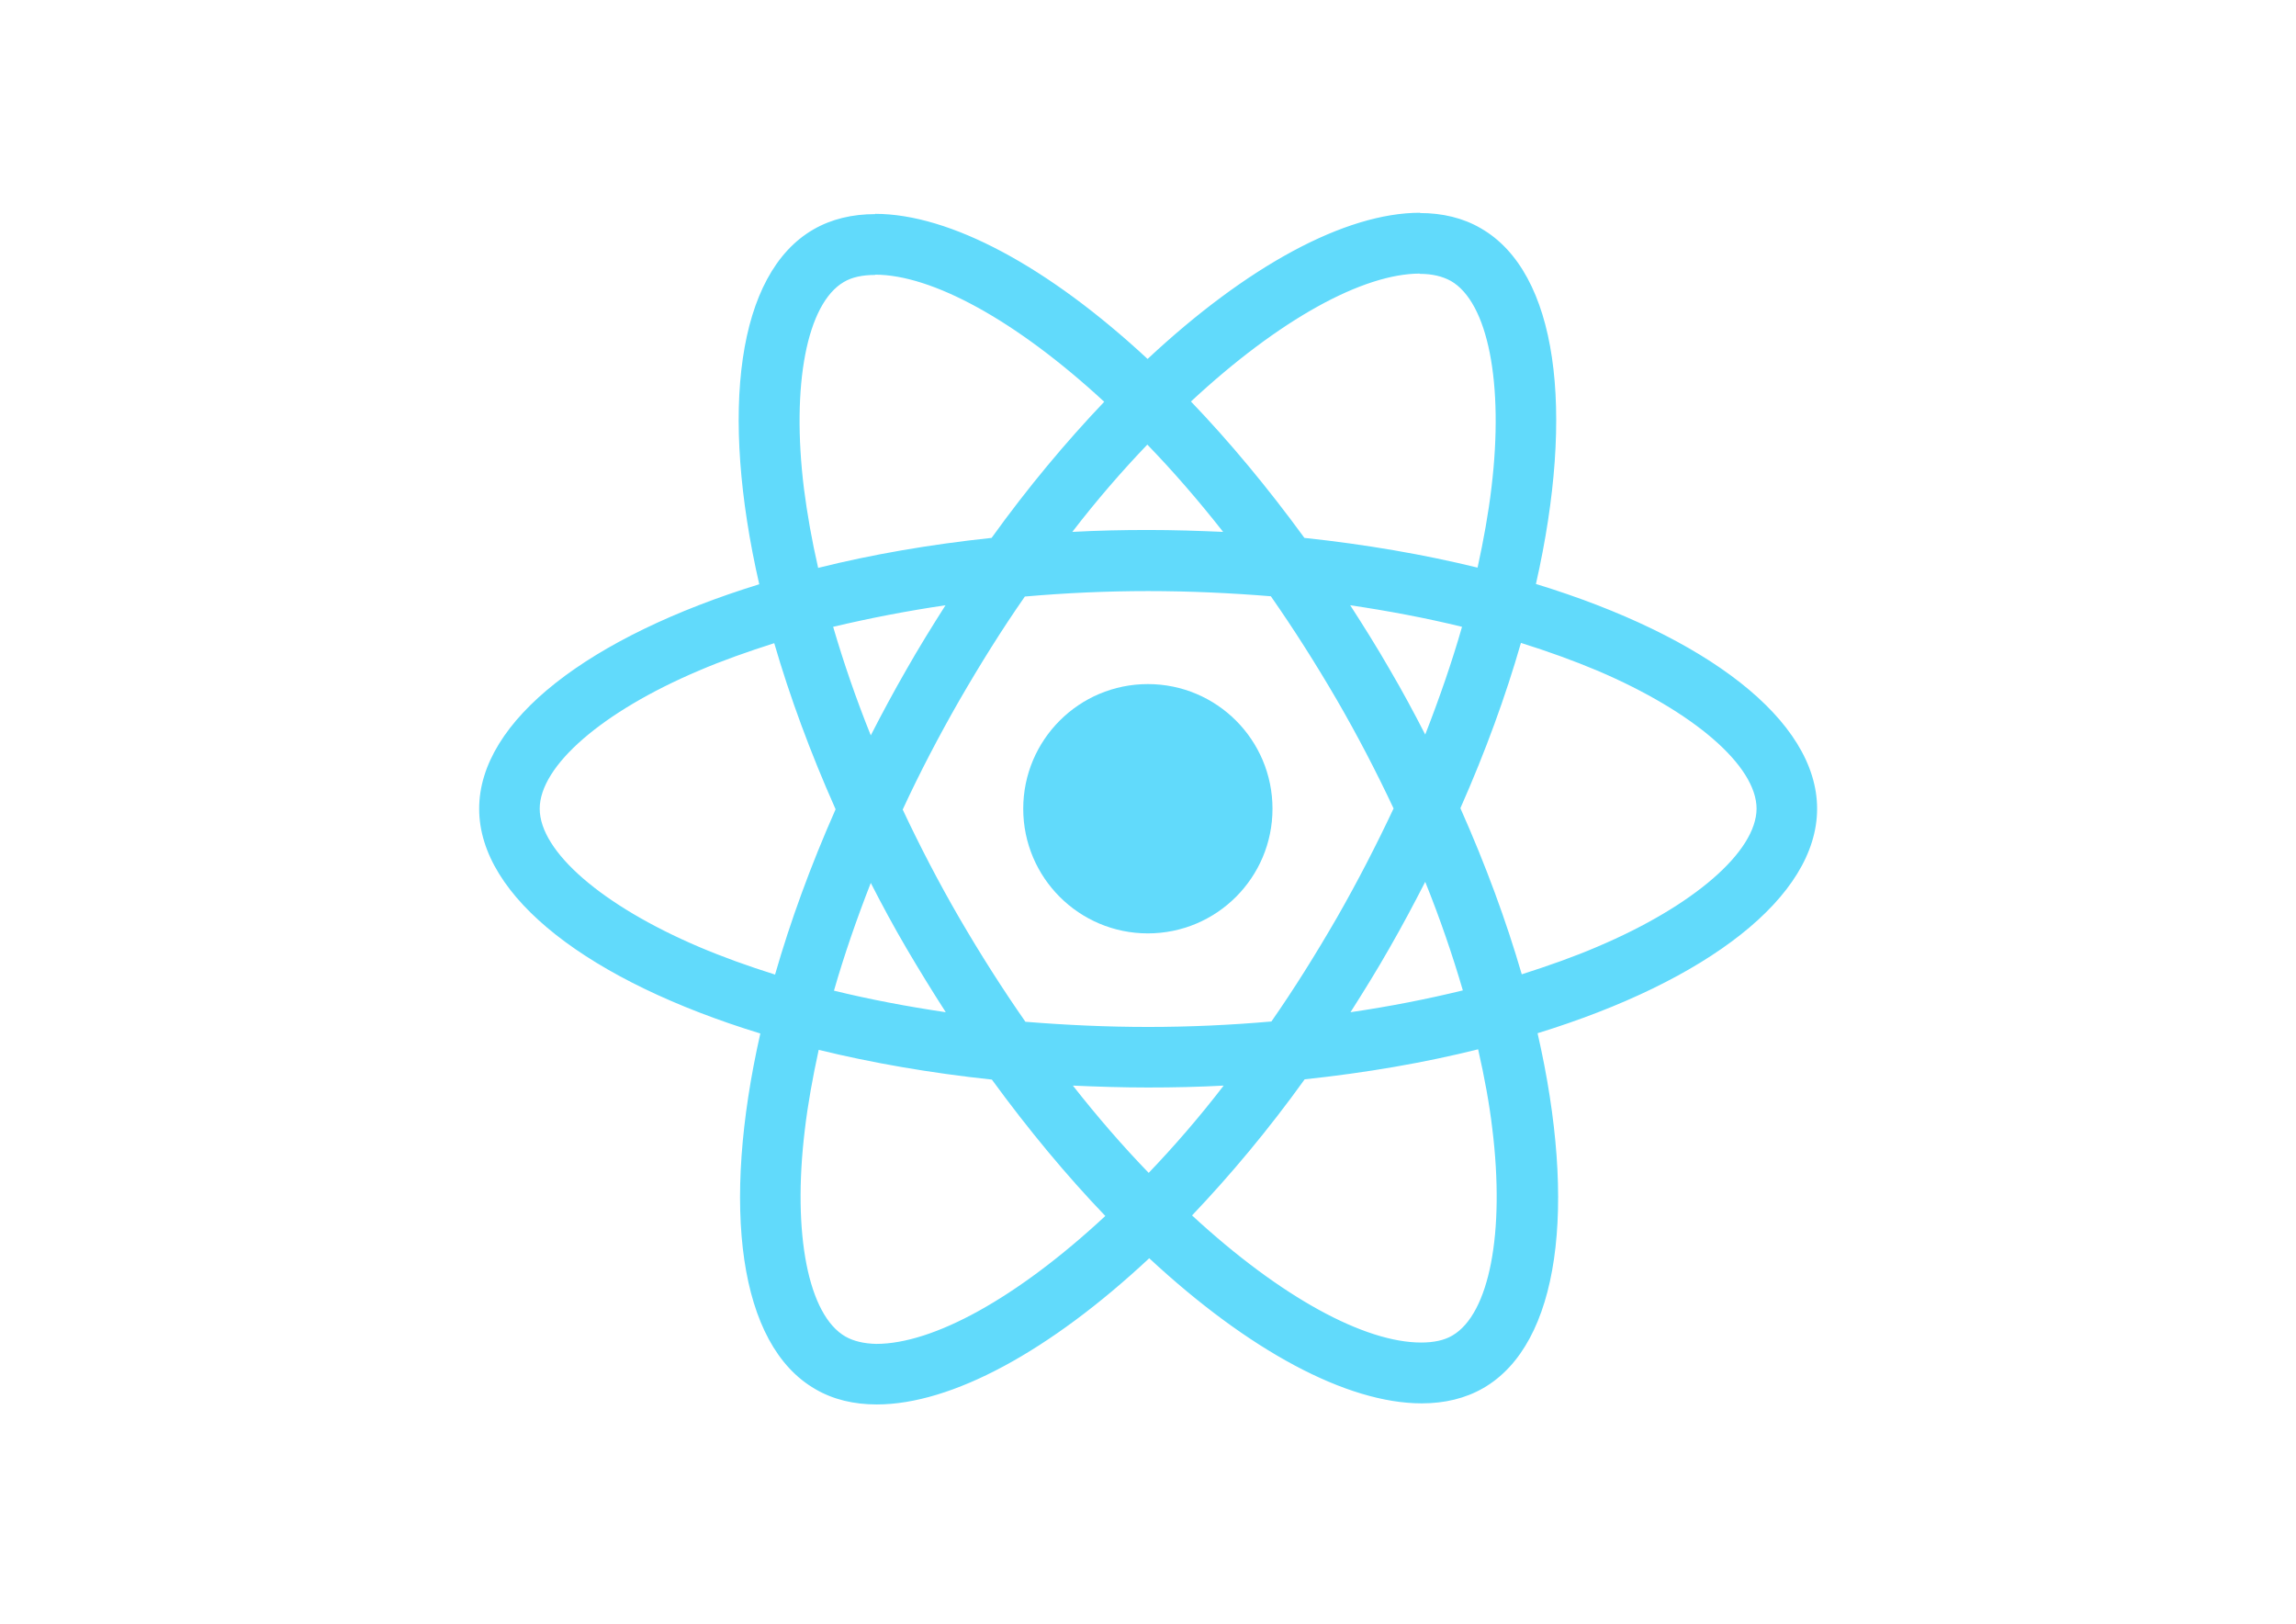
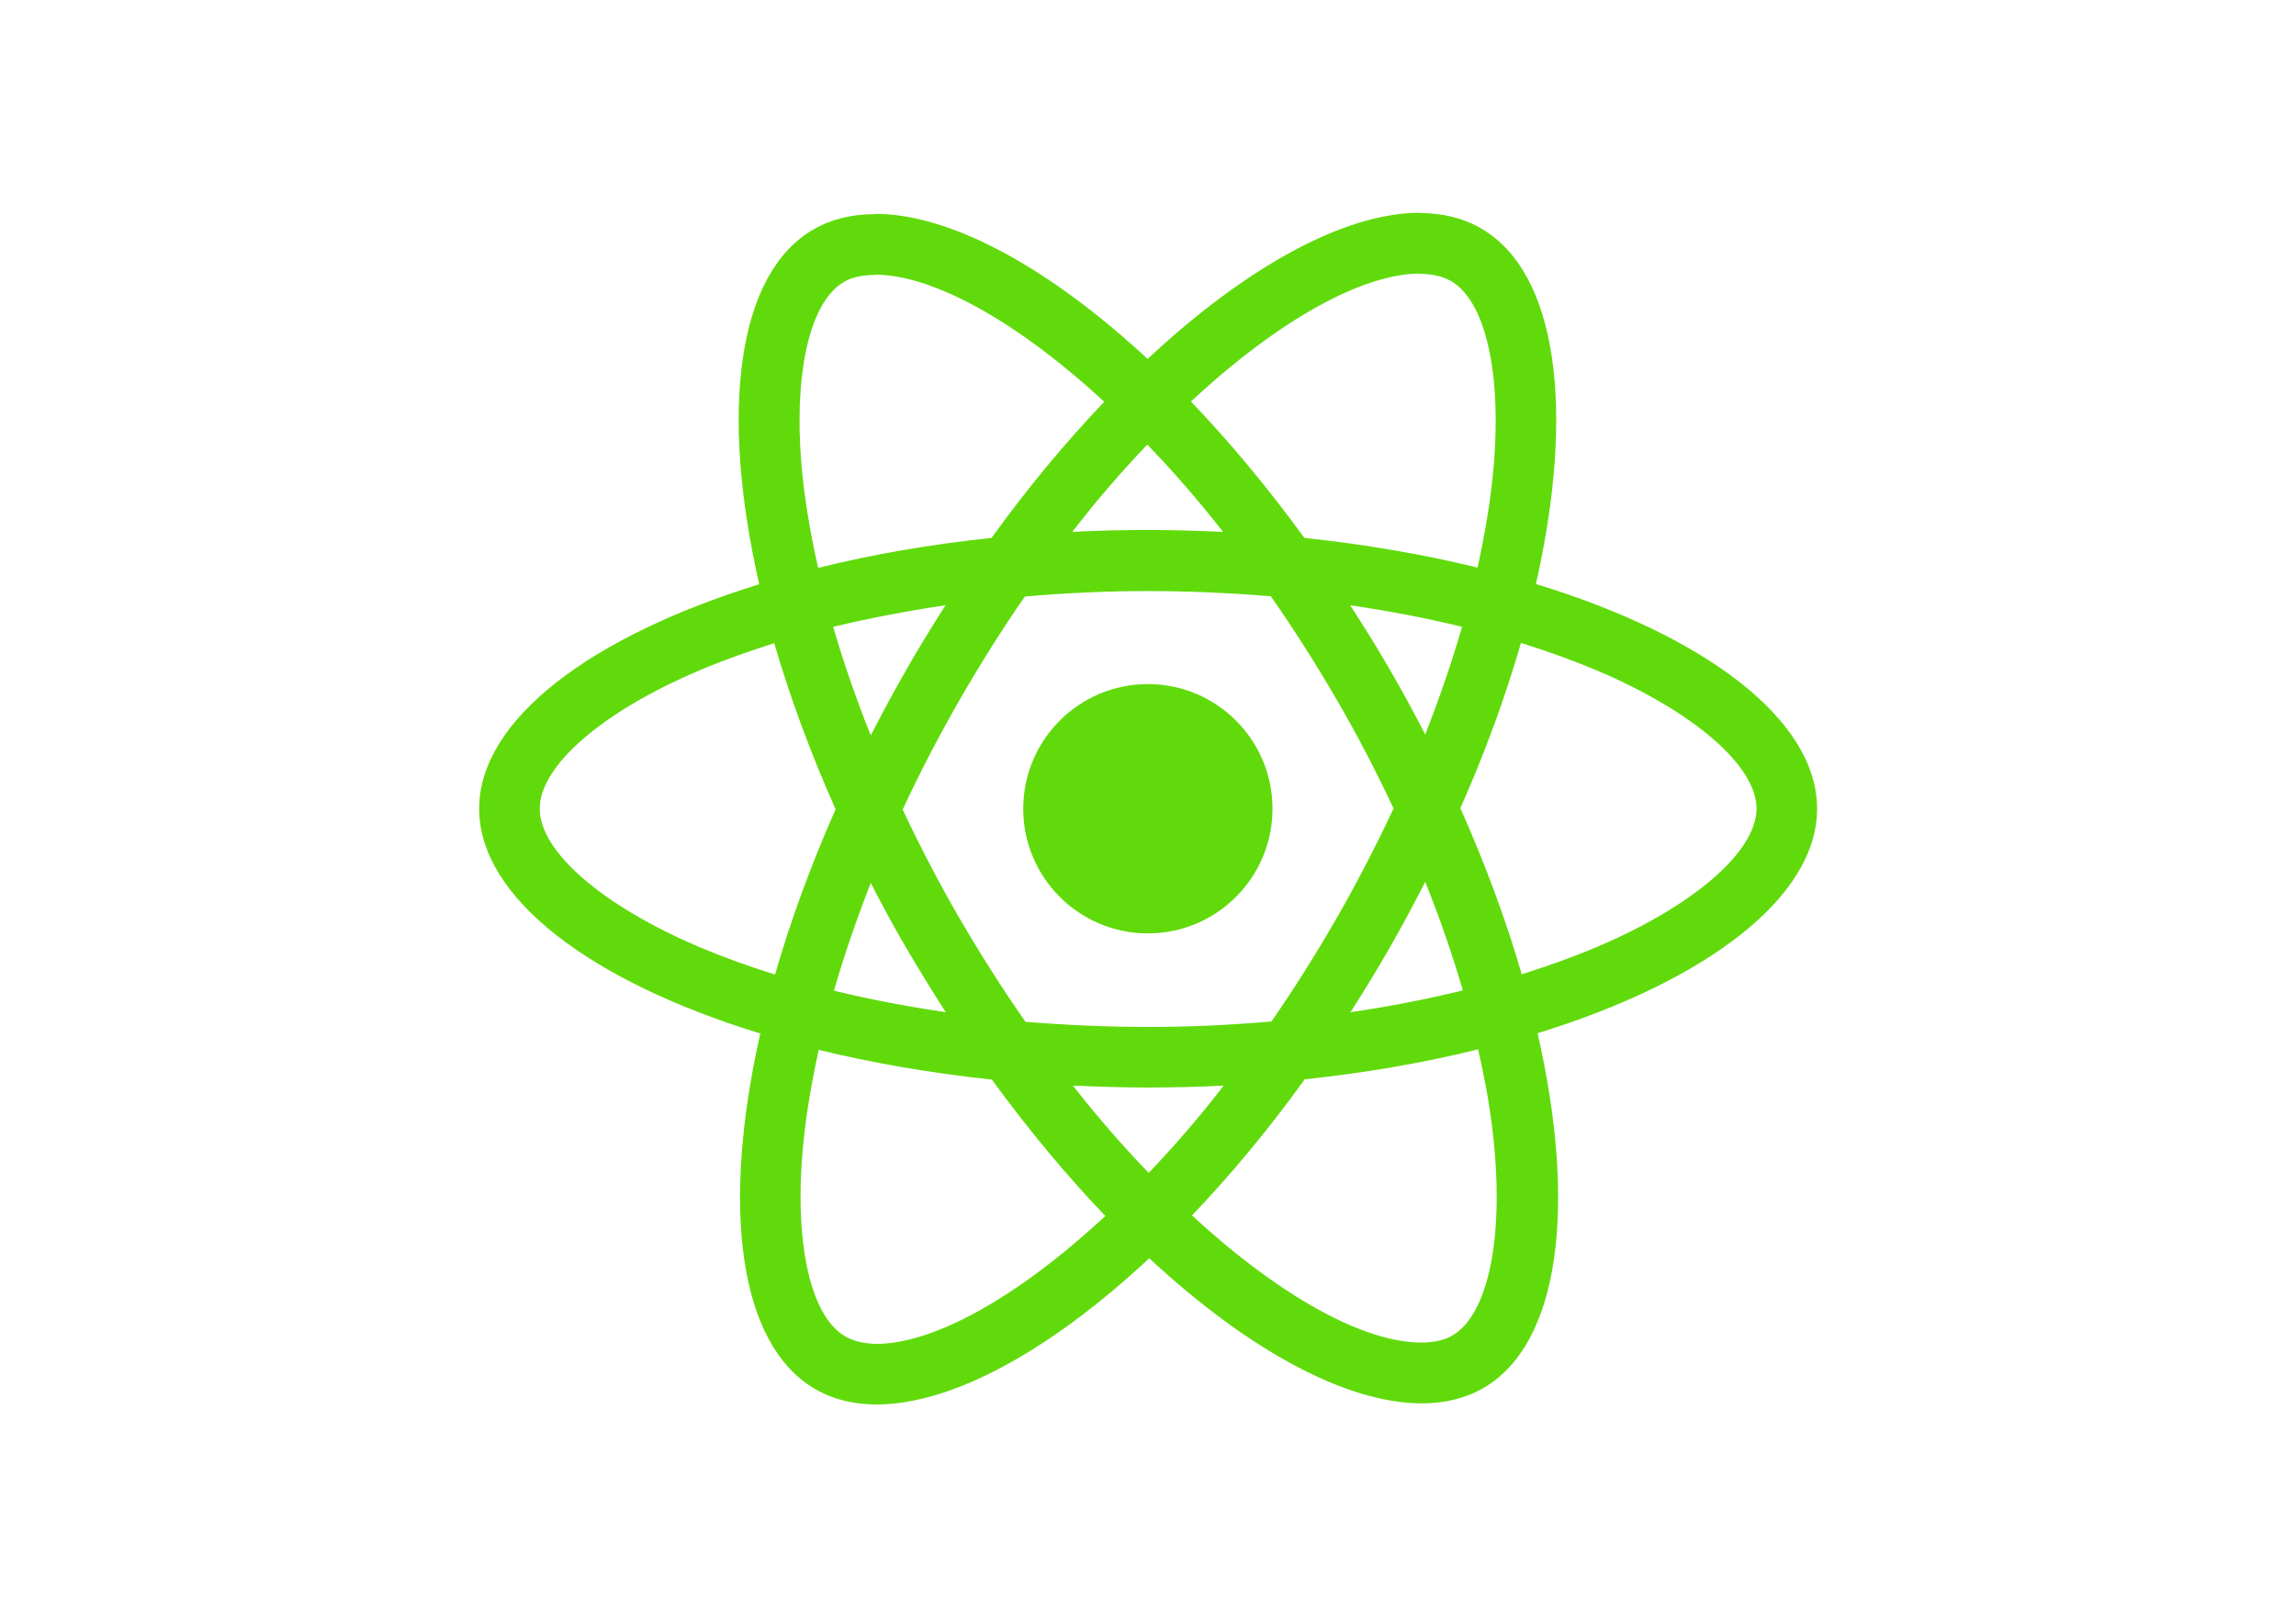
<svg xmlns="http://www.w3.org/2000/svg" viewBox="0 0 841.9 595.3">
-   <g fill="#61DAFB">
+   <g fill="#61DA0B">
    <path d="M666.3 296.5c0-32.5-40.7-63.3-103.1-82.4 14.4-63.6 8-114.2-20.2-130.4-6.5-3.8-14.1-5.6-22.4-5.6v22.3c4.6 0 8.3.9 11.4 2.6 13.6 7.8 19.5 37.5 14.9 75.7-1.1 9.4-2.9 19.3-5.1 29.4-19.6-4.8-41-8.5-63.5-10.9-13.5-18.5-27.5-35.3-41.6-50 32.6-30.3 63.2-46.9 84-46.9V78c-27.5 0-63.5 19.6-99.9 53.6-36.4-33.8-72.4-53.2-99.9-53.2v22.3c20.7 0 51.4 16.5 84 46.6-14 14.7-28 31.4-41.3 49.9-22.6 2.4-44 6.1-63.6 11-2.3-10-4-19.7-5.2-29-4.7-38.2 1.1-67.9 14.6-75.8 3-1.8 6.9-2.6 11.5-2.6V78.5c-8.4 0-16 1.8-22.6 5.6-28.1 16.2-34.4 66.7-19.9 130.1-62.2 19.2-102.7 49.9-102.7 82.3 0 32.5 40.7 63.3 103.1 82.4-14.4 63.6-8 114.2 20.2 130.4 6.5 3.8 14.1 5.6 22.5 5.6 27.5 0 63.5-19.6 99.9-53.6 36.4 33.8 72.4 53.2 99.9 53.2 8.4 0 16-1.8 22.6-5.6 28.1-16.2 34.4-66.7 19.9-130.1 62-19.1 102.5-49.9 102.5-82.3zm-130.2-66.7c-3.7 12.9-8.3 26.2-13.5 39.5-4.1-8-8.4-16-13.1-24-4.6-8-9.5-15.8-14.4-23.4 14.2 2.1 27.9 4.7 41 7.9zm-45.8 106.5c-7.8 13.5-15.8 26.3-24.1 38.2-14.9 1.3-30 2-45.2 2-15.1 0-30.2-.7-45-1.9-8.3-11.9-16.4-24.6-24.2-38-7.6-13.1-14.5-26.4-20.8-39.8 6.2-13.4 13.2-26.8 20.7-39.9 7.8-13.5 15.8-26.3 24.1-38.2 14.9-1.3 30-2 45.2-2 15.1 0 30.2.7 45 1.9 8.3 11.9 16.4 24.6 24.2 38 7.6 13.1 14.5 26.4 20.8 39.8-6.3 13.4-13.2 26.8-20.7 39.9zm32.3-13c5.4 13.4 10 26.8 13.8 39.8-13.1 3.2-26.9 5.9-41.2 8 4.9-7.7 9.8-15.6 14.4-23.7 4.6-8 8.9-16.1 13-24.1zM421.2 430c-9.3-9.6-18.6-20.3-27.8-32 9 .4 18.2.7 27.5.7 9.4 0 18.7-.2 27.8-.7-9 11.7-18.3 22.4-27.5 32zm-74.4-58.9c-14.2-2.1-27.9-4.7-41-7.9 3.7-12.9 8.3-26.2 13.5-39.5 4.1 8 8.4 16 13.1 24 4.7 8 9.5 15.8 14.4 23.4zM420.7 163c9.3 9.6 18.6 20.3 27.8 32-9-.4-18.2-.7-27.5-.7-9.4 0-18.7.2-27.8.7 9-11.7 18.3-22.4 27.5-32zm-74 58.9c-4.9 7.7-9.8 15.6-14.4 23.7-4.6 8-8.9 16-13 24-5.4-13.4-10-26.8-13.8-39.8 13.1-3.1 26.9-5.8 41.2-7.9zm-90.5 125.2c-35.4-15.1-58.3-34.9-58.3-50.6 0-15.7 22.9-35.6 58.3-50.6 8.6-3.7 18-7 27.7-10.1 5.7 19.6 13.2 40 22.5 60.9-9.2 20.8-16.6 41.1-22.2 60.6-9.9-3.1-19.3-6.5-28-10.2zM310 490c-13.6-7.8-19.5-37.5-14.9-75.7 1.1-9.4 2.9-19.3 5.1-29.4 19.6 4.8 41 8.5 63.5 10.9 13.5 18.5 27.5 35.3 41.6 50-32.6 30.3-63.2 46.9-84 46.9-4.5-.1-8.3-1-11.3-2.7zm237.2-76.2c4.7 38.2-1.1 67.9-14.6 75.8-3 1.8-6.9 2.6-11.5 2.6-20.7 0-51.4-16.5-84-46.6 14-14.7 28-31.4 41.3-49.9 22.6-2.4 44-6.1 63.6-11 2.3 10.1 4.1 19.8 5.2 29.1zm38.5-66.7c-8.6 3.7-18 7-27.7 10.1-5.7-19.6-13.2-40-22.5-60.9 9.2-20.8 16.6-41.1 22.2-60.6 9.9 3.1 19.3 6.5 28.1 10.2 35.4 15.1 58.3 34.9 58.3 50.6-.1 15.7-23 35.6-58.4 50.6zM320.8 78.4z" />
    <circle cx="420.9" cy="296.5" r="45.7" />
    <path d="M520.5 78.1z" />
  </g>
</svg>
